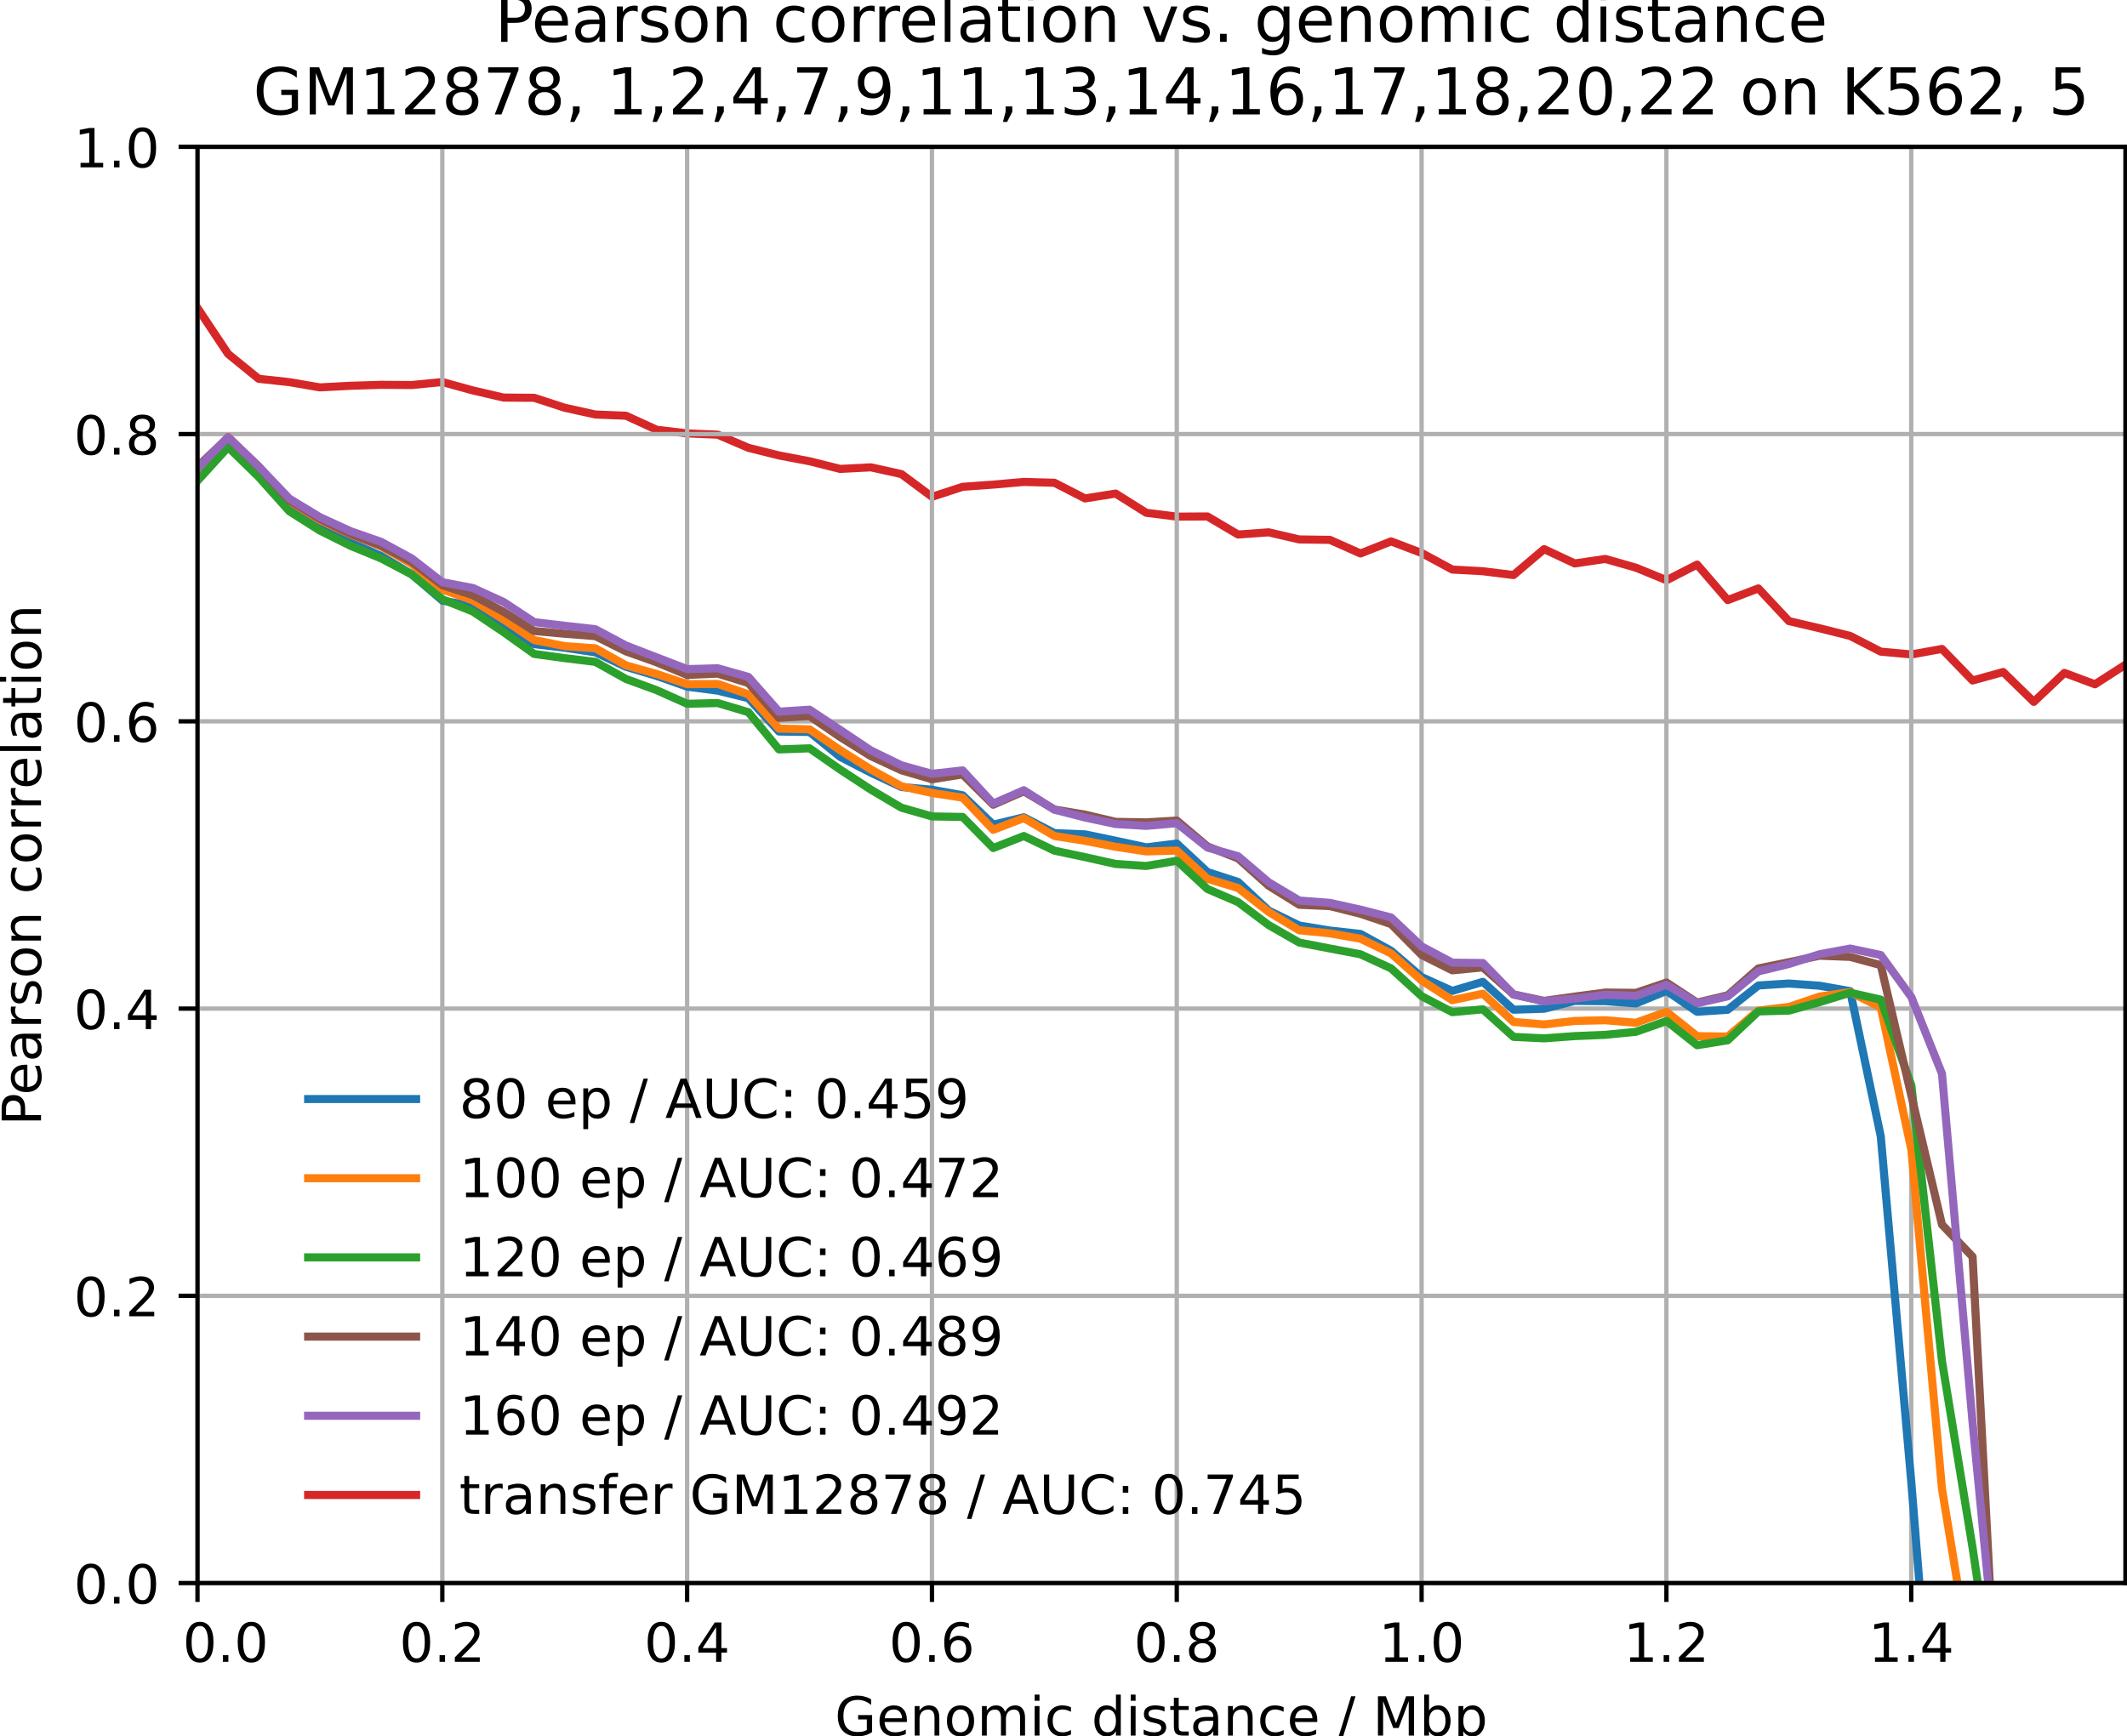
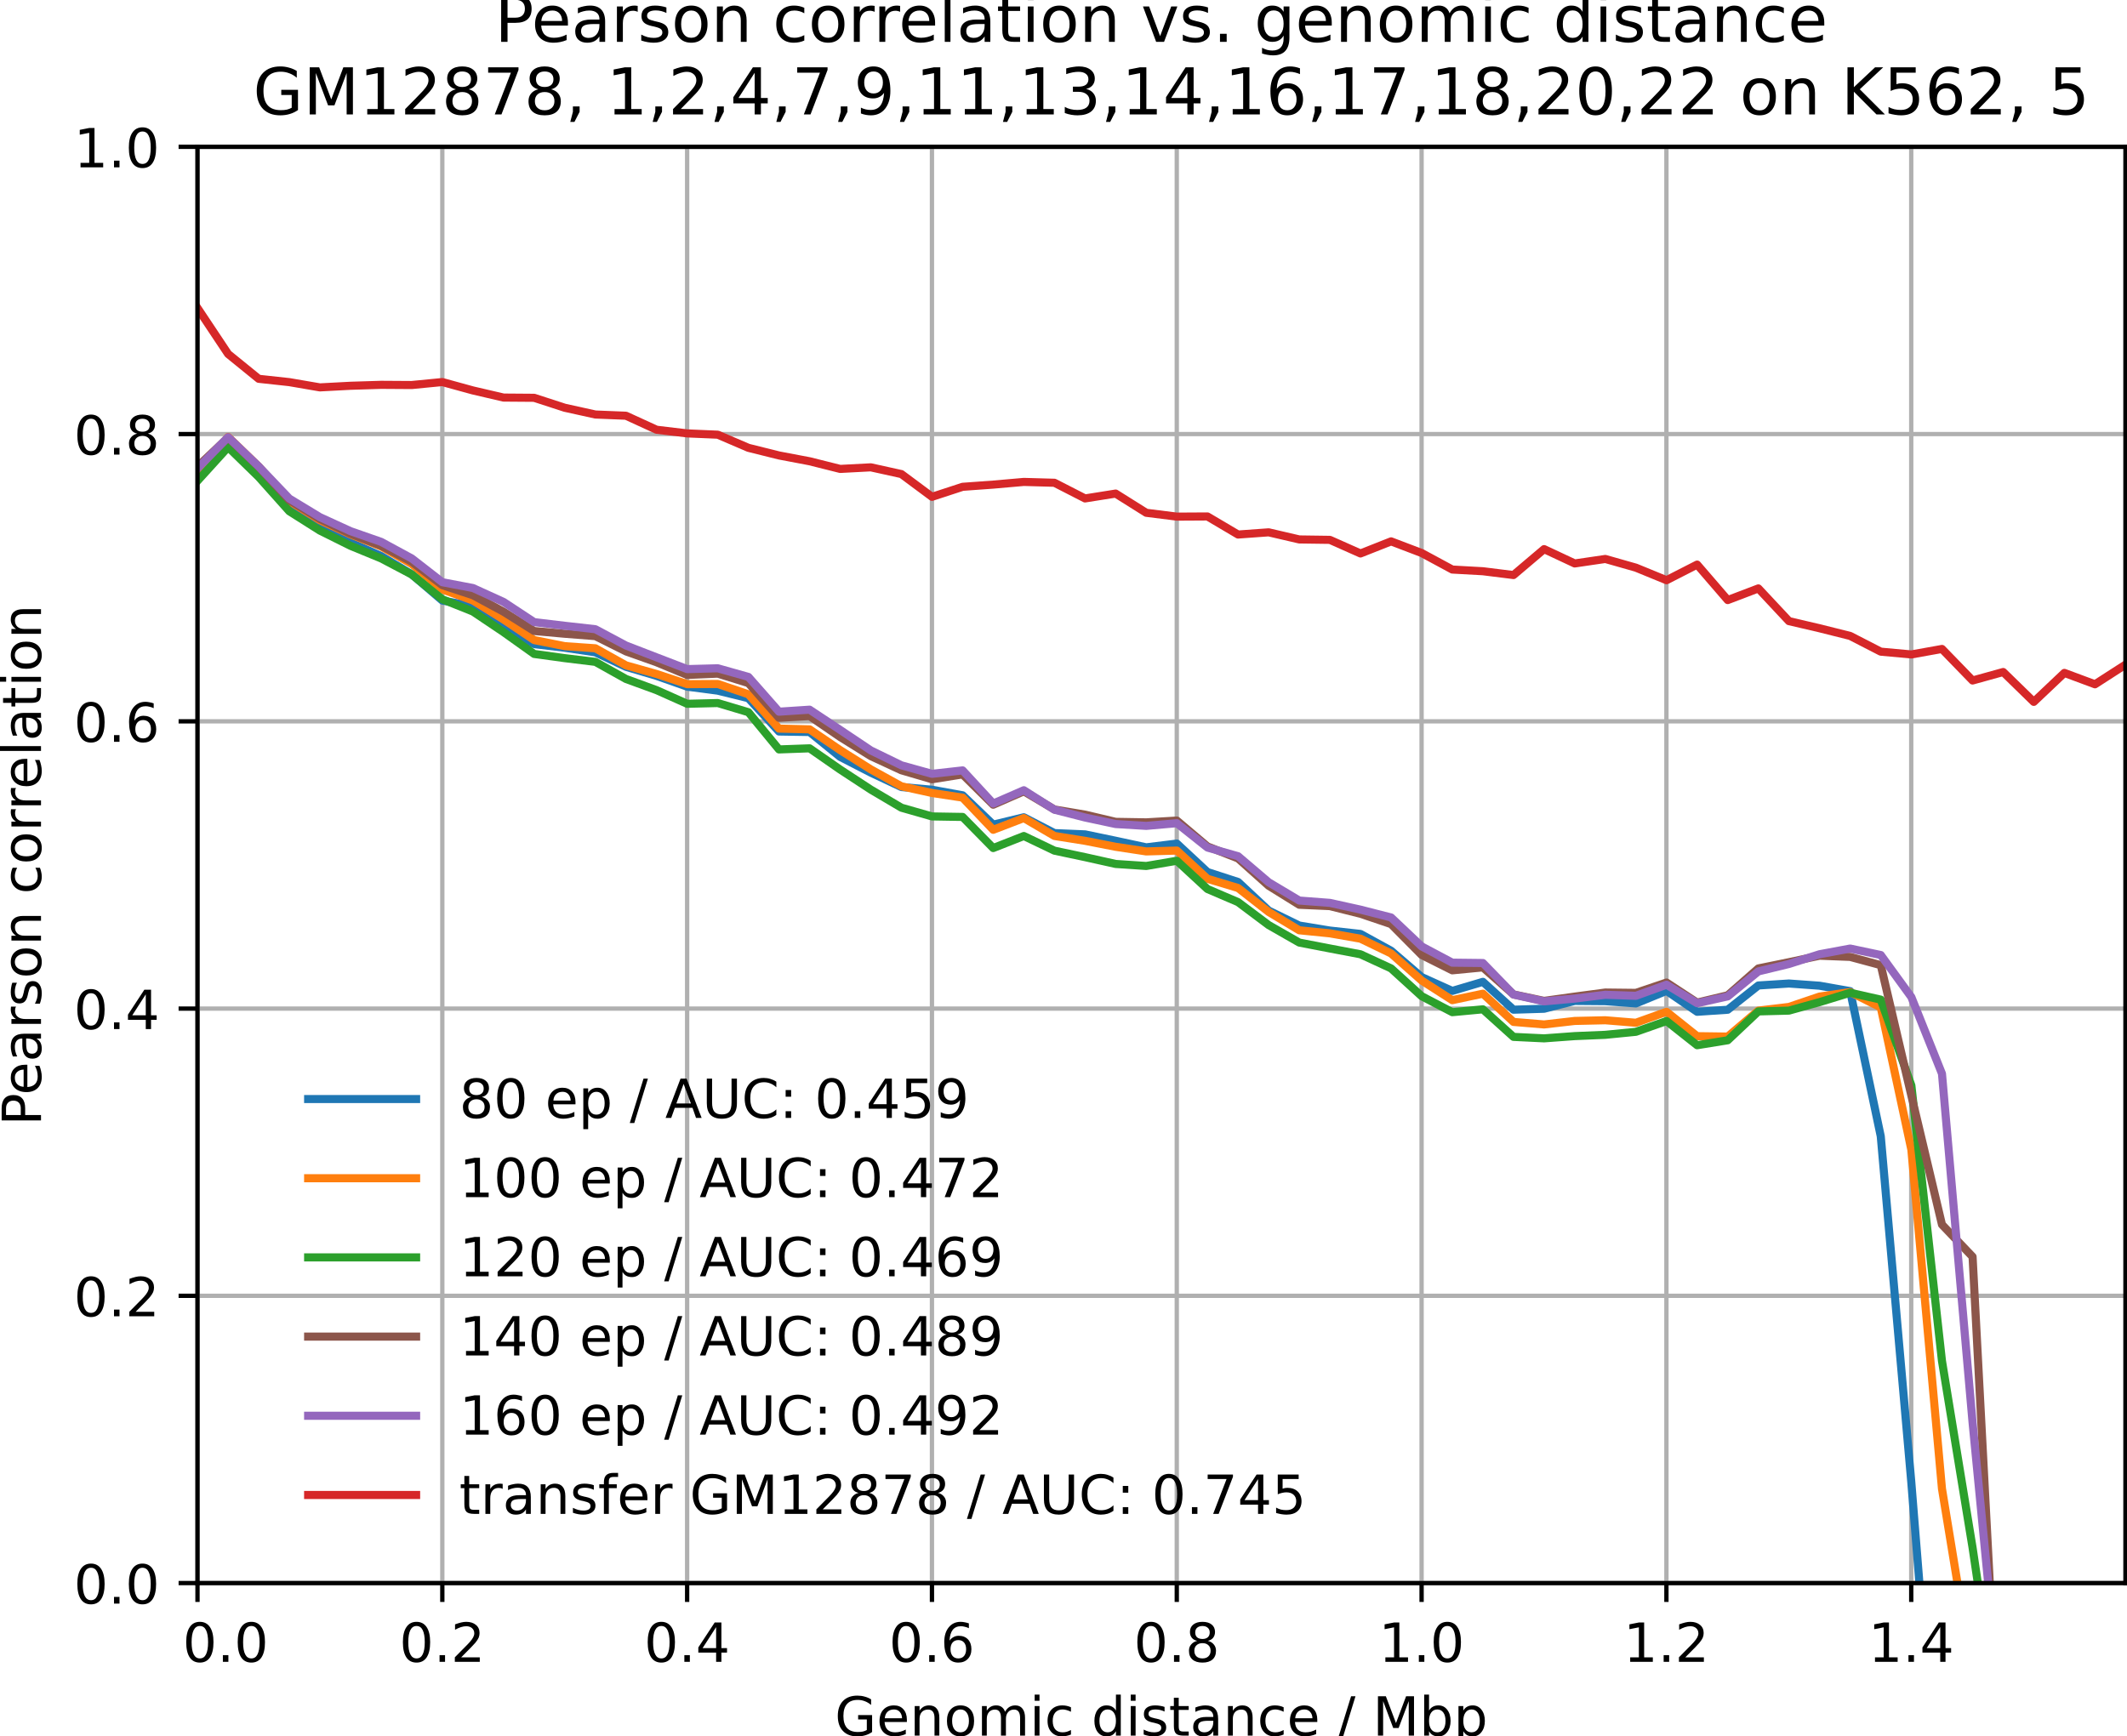
<svg xmlns="http://www.w3.org/2000/svg" version="1.1" id="svg2" xml:space="preserve" width="80mm" height="65.3mm" viewBox="0 0 302.362 246.803">
  <defs id="defs6">
    <clipPath clipPathUnits="userSpaceOnUse" id="clipPath22">
      <path d="M 57.6,38.016 H 414.72 V 304.128 H 57.6 Z" id="path20" />
    </clipPath>
    <clipPath clipPathUnits="userSpaceOnUse" id="clipPath40">
      <path d="M 57.6,38.016 H 414.72 V 304.128 H 57.6 Z" id="path38" />
    </clipPath>
    <clipPath clipPathUnits="userSpaceOnUse" id="clipPath58">
      <path d="M 57.6,38.016 H 414.72 V 304.128 H 57.6 Z" id="path56" />
    </clipPath>
    <clipPath clipPathUnits="userSpaceOnUse" id="clipPath76">
      <path d="M 57.6,38.016 H 414.72 V 304.128 H 57.6 Z" id="path74" />
    </clipPath>
    <clipPath clipPathUnits="userSpaceOnUse" id="clipPath94">
      <path d="M 57.6,38.016 H 414.72 V 304.128 H 57.6 Z" id="path92" />
    </clipPath>
    <clipPath clipPathUnits="userSpaceOnUse" id="clipPath112">
      <path d="M 57.6,38.016 H 414.72 V 304.128 H 57.6 Z" id="path110" />
    </clipPath>
    <clipPath clipPathUnits="userSpaceOnUse" id="clipPath130">
      <path d="M 57.6,38.016 H 414.72 V 304.128 H 57.6 Z" id="path128" />
    </clipPath>
    <clipPath clipPathUnits="userSpaceOnUse" id="clipPath148">
      <path d="M 57.6,38.016 H 414.72 V 304.128 H 57.6 Z" id="path146" />
    </clipPath>
    <clipPath clipPathUnits="userSpaceOnUse" id="clipPath170">
      <path d="M 57.6,38.016 H 414.72 V 304.128 H 57.6 Z" id="path168" />
    </clipPath>
    <clipPath clipPathUnits="userSpaceOnUse" id="clipPath188">
      <path d="M 57.6,38.016 H 414.72 V 304.128 H 57.6 Z" id="path186" />
    </clipPath>
    <clipPath clipPathUnits="userSpaceOnUse" id="clipPath206">
      <path d="M 57.6,38.016 H 414.72 V 304.128 H 57.6 Z" id="path204" />
    </clipPath>
    <clipPath clipPathUnits="userSpaceOnUse" id="clipPath224">
      <path d="M 57.6,38.016 H 414.72 V 304.128 H 57.6 Z" id="path222" />
    </clipPath>
    <clipPath clipPathUnits="userSpaceOnUse" id="clipPath242">
      <path d="M 57.6,38.016 H 414.72 V 304.128 H 57.6 Z" id="path240" />
    </clipPath>
    <clipPath clipPathUnits="userSpaceOnUse" id="clipPath260">
      <path d="M 57.6,38.016 H 414.72 V 304.128 H 57.6 Z" id="path258" />
    </clipPath>
    <clipPath clipPathUnits="userSpaceOnUse" id="clipPath282">
      <path d="M 57.6,38.016 H 414.72 V 304.128 H 57.6 Z" id="path280" />
    </clipPath>
    <clipPath clipPathUnits="userSpaceOnUse" id="clipPath292">
      <path d="M 57.6,38.016 H 414.72 V 304.128 H 57.6 Z" id="path290" />
    </clipPath>
    <clipPath clipPathUnits="userSpaceOnUse" id="clipPath302">
      <path d="M 57.6,38.016 H 414.72 V 304.128 H 57.6 Z" id="path300" />
    </clipPath>
    <clipPath clipPathUnits="userSpaceOnUse" id="clipPath312">
      <path d="M 57.6,38.016 H 414.72 V 304.128 H 57.6 Z" id="path310" />
    </clipPath>
    <clipPath clipPathUnits="userSpaceOnUse" id="clipPath322">
      <path d="M 57.6,38.016 H 414.72 V 304.128 H 57.6 Z" id="path320" />
    </clipPath>
    <clipPath clipPathUnits="userSpaceOnUse" id="clipPath332">
      <path d="M 57.6,38.016 H 414.72 V 304.128 H 57.6 Z" id="path330" />
    </clipPath>
  </defs>
  <g id="g10" transform="matrix(1.333333,0,0,-1.333333,-28.02396,443.5936)">
+     <path d="M 57.6,38.016 V 304.128" style="fill:none;stroke:#b0b0b0;stroke-width:0.8;stroke-linecap:square;stroke-linejoin:round;stroke-miterlimit:10;stroke-dasharray:none;stroke-opacity:1" id="path24" transform="matrix(0.5755794,0,0,0.5755794,8.920458,141.9868)" />
+     <path d="M 102.949,38.016 V 304.128" style="fill:none;stroke:#b0b0b0;stroke-width:0.8;stroke-linecap:square;stroke-linejoin:round;stroke-miterlimit:10;stroke-dasharray:none;stroke-opacity:1" id="path42" transform="matrix(0.5755794,0,0,0.5755794,8.920458,141.9868)" />
+     <path d="M 148.297,38.016 V 304.128" style="fill:none;stroke:#b0b0b0;stroke-width:0.8;stroke-linecap:square;stroke-linejoin:round;stroke-miterlimit:10;stroke-dasharray:none;stroke-opacity:1" id="path60" transform="matrix(0.5755794,0,0,0.5755794,8.920458,141.9868)" />
+     <path d="M 193.646,38.016 V 304.128" style="fill:none;stroke:#b0b0b0;stroke-width:0.8;stroke-linecap:square;stroke-linejoin:round;stroke-miterlimit:10;stroke-dasharray:none;stroke-opacity:1" id="path78" transform="matrix(0.5755794,0,0,0.5755794,8.920458,141.9868)" />
+     <path d="M 238.994,38.016 V 304.128" style="fill:none;stroke:#b0b0b0;stroke-width:0.8;stroke-linecap:square;stroke-linejoin:round;stroke-miterlimit:10;stroke-dasharray:none;stroke-opacity:1" id="path96" transform="matrix(0.5755794,0,0,0.5755794,8.920458,141.9868)" />
+     <path d="m 172.582,163.868 v 153.169" style="fill:none;stroke:#b0b0b0;stroke-width:0.46;stroke-linecap:square;stroke-linejoin:round;stroke-miterlimit:10;stroke-dasharray:none;stroke-opacity:1" id="path114" />
+     <path d="M 329.691,38.016 V 304.128" style="fill:none;stroke:#b0b0b0;stroke-width:0.8;stroke-linecap:square;stroke-linejoin:round;stroke-miterlimit:10;stroke-dasharray:none;stroke-opacity:1" id="path132" transform="matrix(0.5755794,0,0,0.5755794,8.920458,141.9868)" />
+     <path d="M 375.04,38.016 V 304.128" style="fill:none;stroke:#b0b0b0;stroke-width:0.8;stroke-linecap:square;stroke-linejoin:round;stroke-miterlimit:10;stroke-dasharray:none;stroke-opacity:1" id="path150" transform="matrix(0.5755794,0,0,0.5755794,8.920458,141.9868)" />
+     <path d="M 57.6,38.016 H 414.72" style="fill:none;stroke:#b0b0b0;stroke-width:0.8;stroke-linecap:square;stroke-linejoin:round;stroke-miterlimit:10;stroke-dasharray:none;stroke-opacity:1" id="path172" transform="matrix(0.5755794,0,0,0.5755794,8.920458,141.9868)" />
+     <path d="M 57.6,91.238 H 414.72" style="fill:none;stroke:#b0b0b0;stroke-width:0.8;stroke-linecap:square;stroke-linejoin:round;stroke-miterlimit:10;stroke-dasharray:none;stroke-opacity:1" id="path190" transform="matrix(0.5755794,0,0,0.5755794,8.920458,141.9868)" />
+     <path d="M 57.6,144.461 H 414.72" style="fill:none;stroke:#b0b0b0;stroke-width:0.8;stroke-linecap:square;stroke-linejoin:round;stroke-miterlimit:10;stroke-dasharray:none;stroke-opacity:1" id="path208" transform="matrix(0.5755794,0,0,0.5755794,8.920458,141.9868)" />
+     <path d="M 57.6,197.683 H 414.72" style="fill:none;stroke:#b0b0b0;stroke-width:0.8;stroke-linecap:square;stroke-linejoin:round;stroke-miterlimit:10;stroke-dasharray:none;stroke-opacity:1" id="path226" transform="matrix(0.5755794,0,0,0.5755794,8.920458,141.9868)" />
+     <path d="M 57.6,250.906 H 414.72" style="fill:none;stroke:#b0b0b0;stroke-width:0.8;stroke-linecap:square;stroke-linejoin:round;stroke-miterlimit:10;stroke-dasharray:none;stroke-opacity:1" id="path244" transform="matrix(0.5755794,0,0,0.5755794,8.920458,141.9868)" />
+     <path d="M 57.6,304.128 H 414.72" style="fill:none;stroke:#b0b0b0;stroke-width:0.8;stroke-linecap:square;stroke-linejoin:round;stroke-miterlimit:10;stroke-dasharray:none;stroke-opacity:1" id="path262" transform="matrix(0.5755794,0,0,0.5755794,8.920458,141.9868)" />
    <g id="g328" clip-path="url(#clipPath332)" transform="matrix(0.5755794,0,0,0.5755794,8.920458,141.9868)" style="stroke:#d62728;stroke-opacity:1">
      <path d="m 57.6,274.267 5.669,-8.514 5.669,-4.606 5.669,-0.616 5.669,-0.974 5.669,0.299 5.669,0.175 5.669,-0.037 5.669,0.553 5.669,-1.558 5.669,-1.319 5.669,-0.043 5.669,-1.844 5.669,-1.251 5.669,-0.226 5.669,-2.598 5.669,-0.677 5.669,-0.239 5.669,-2.432 5.669,-1.415 5.669,-1.076 5.669,-1.421 5.669,0.297 5.669,-1.251 5.669,-4.213 5.669,1.854 5.669,0.409 5.669,0.497 5.669,-0.156 5.669,-2.904 5.669,0.902 5.669,-3.561 5.669,-0.711 5.669,0.032 5.669,-3.35 5.669,0.409 5.669,-1.318 5.669,-0.078 5.669,-2.521 5.669,2.241 5.669,-2.158 5.669,-3.062 5.669,-0.313 5.669,-0.707 5.669,4.804 5.669,-2.655 5.669,0.832 5.669,-1.614 5.669,-2.324 5.669,2.895 5.669,-6.574 5.669,2.159 5.669,-6.061 5.669,-1.322 5.669,-1.422 5.669,-2.913 5.669,-0.517 5.669,1.018 5.669,-5.844 5.669,1.572 5.669,-5.531 5.669,5.366 5.669,-2.109 5.669,3.652" style="fill:none;stroke:#d62728;stroke-width:1.5;stroke-linecap:square;stroke-linejoin:round;stroke-miterlimit:10;stroke-dasharray:none;stroke-opacity:1" id="path334" />
    </g>
    <g id="g16" transform="matrix(0.5755794,0,0,0.5755794,8.920458,141.9868)">
-       <g id="g18" clip-path="url(#clipPath22)">
-         <path d="M 57.6,38.016 V 304.128" style="fill:none;stroke:#b0b0b0;stroke-width:0.8;stroke-linecap:square;stroke-linejoin:round;stroke-miterlimit:10;stroke-dasharray:none;stroke-opacity:1" id="path24" />
-       </g>
+       <g id="g18" clip-path="url(#clipPath22)" />
    </g>
    <path d="m 42.074,163.868 v -2.015" style="fill:#000000;fill-opacity:1;fill-rule:nonzero;stroke:#000000;stroke-width:0.46;stroke-linecap:butt;stroke-linejoin:round;stroke-miterlimit:10;stroke-dasharray:none;stroke-opacity:1" id="path28" />
    <g id="g34" transform="matrix(0.5755794,0,0,0.5755794,8.920458,141.9868)">
-       <g id="g36" clip-path="url(#clipPath40)">
-         <path d="M 102.949,38.016 V 304.128" style="fill:none;stroke:#b0b0b0;stroke-width:0.8;stroke-linecap:square;stroke-linejoin:round;stroke-miterlimit:10;stroke-dasharray:none;stroke-opacity:1" id="path42" />
-       </g>
+       <g id="g36" clip-path="url(#clipPath40)" />
    </g>
    <path d="m 68.176,163.868 v -2.015" style="fill:#000000;fill-opacity:1;fill-rule:nonzero;stroke:#000000;stroke-width:0.46;stroke-linecap:butt;stroke-linejoin:round;stroke-miterlimit:10;stroke-dasharray:none;stroke-opacity:1" id="path46" />
    <g id="g52" transform="matrix(0.5755794,0,0,0.5755794,8.920458,141.9868)">
-       <g id="g54" clip-path="url(#clipPath58)">
-         <path d="M 148.297,38.016 V 304.128" style="fill:none;stroke:#b0b0b0;stroke-width:0.8;stroke-linecap:square;stroke-linejoin:round;stroke-miterlimit:10;stroke-dasharray:none;stroke-opacity:1" id="path60" />
-       </g>
+       <g id="g54" clip-path="url(#clipPath58)" />
    </g>
    <path d="m 94.277,163.868 v -2.015" style="fill:#000000;fill-opacity:1;fill-rule:nonzero;stroke:#000000;stroke-width:0.46;stroke-linecap:butt;stroke-linejoin:round;stroke-miterlimit:10;stroke-dasharray:none;stroke-opacity:1" id="path64" />
    <g id="g70" transform="matrix(0.5755794,0,0,0.5755794,8.920458,141.9868)">
-       <g id="g72" clip-path="url(#clipPath76)">
-         <path d="M 193.646,38.016 V 304.128" style="fill:none;stroke:#b0b0b0;stroke-width:0.8;stroke-linecap:square;stroke-linejoin:round;stroke-miterlimit:10;stroke-dasharray:none;stroke-opacity:1" id="path78" />
-       </g>
+       <g id="g72" clip-path="url(#clipPath76)" />
    </g>
    <path d="m 120.379,163.868 v -2.015" style="fill:#000000;fill-opacity:1;fill-rule:nonzero;stroke:#000000;stroke-width:0.46;stroke-linecap:butt;stroke-linejoin:round;stroke-miterlimit:10;stroke-dasharray:none;stroke-opacity:1" id="path82" />
    <g id="g88" transform="matrix(0.5755794,0,0,0.5755794,8.920458,141.9868)">
-       <g id="g90" clip-path="url(#clipPath94)">
-         <path d="M 238.994,38.016 V 304.128" style="fill:none;stroke:#b0b0b0;stroke-width:0.8;stroke-linecap:square;stroke-linejoin:round;stroke-miterlimit:10;stroke-dasharray:none;stroke-opacity:1" id="path96" />
-       </g>
+       <g id="g90" clip-path="url(#clipPath94)" />
    </g>
    <path d="m 146.481,163.868 v -2.015" style="fill:#000000;fill-opacity:1;fill-rule:nonzero;stroke:#000000;stroke-width:0.46;stroke-linecap:butt;stroke-linejoin:round;stroke-miterlimit:10;stroke-dasharray:none;stroke-opacity:1" id="path100" />
-     <g id="g106" transform="matrix(0.5755794,0,0,0.5755794,8.920458,141.9868)">
-       <g id="g108" clip-path="url(#clipPath112)">
-         <path d="M 284.343,38.016 V 304.128" style="fill:none;stroke:#b0b0b0;stroke-width:0.8;stroke-linecap:square;stroke-linejoin:round;stroke-miterlimit:10;stroke-dasharray:none;stroke-opacity:1" id="path114" />
-       </g>
-     </g>
    <path d="m 172.582,163.868 v -2.015" style="fill:#000000;fill-opacity:1;fill-rule:nonzero;stroke:#000000;stroke-width:0.46;stroke-linecap:butt;stroke-linejoin:round;stroke-miterlimit:10;stroke-dasharray:none;stroke-opacity:1" id="path118" />
    <g id="g124" transform="matrix(0.5755794,0,0,0.5755794,8.920458,141.9868)">
-       <g id="g126" clip-path="url(#clipPath130)">
-         <path d="M 329.691,38.016 V 304.128" style="fill:none;stroke:#b0b0b0;stroke-width:0.8;stroke-linecap:square;stroke-linejoin:round;stroke-miterlimit:10;stroke-dasharray:none;stroke-opacity:1" id="path132" />
-       </g>
+       <g id="g126" clip-path="url(#clipPath130)" />
    </g>
    <path d="m 198.684,163.868 v -2.015" style="fill:#000000;fill-opacity:1;fill-rule:nonzero;stroke:#000000;stroke-width:0.46;stroke-linecap:butt;stroke-linejoin:round;stroke-miterlimit:10;stroke-dasharray:none;stroke-opacity:1" id="path136" />
    <g id="g142" transform="matrix(0.5755794,0,0,0.5755794,8.920458,141.9868)">
-       <g id="g144" clip-path="url(#clipPath148)">
-         <path d="M 375.04,38.016 V 304.128" style="fill:none;stroke:#b0b0b0;stroke-width:0.8;stroke-linecap:square;stroke-linejoin:round;stroke-miterlimit:10;stroke-dasharray:none;stroke-opacity:1" id="path150" />
-       </g>
+       <g id="g144" clip-path="url(#clipPath148)" />
    </g>
    <path d="m 224.786,163.868 v -2.015" style="fill:#000000;fill-opacity:1;fill-rule:nonzero;stroke:#000000;stroke-width:0.46;stroke-linecap:butt;stroke-linejoin:round;stroke-miterlimit:10;stroke-dasharray:none;stroke-opacity:1" id="path154" />
    <g id="g164" transform="matrix(0.5755794,0,0,0.5755794,8.920458,141.9868)">
-       <g id="g166" clip-path="url(#clipPath170)">
-         <path d="M 57.6,38.016 H 414.72" style="fill:none;stroke:#b0b0b0;stroke-width:0.8;stroke-linecap:square;stroke-linejoin:round;stroke-miterlimit:10;stroke-dasharray:none;stroke-opacity:1" id="path172" />
-       </g>
+       <g id="g166" clip-path="url(#clipPath170)" />
    </g>
    <path d="M 42.074,163.868 H 40.059" style="fill:#000000;fill-opacity:1;fill-rule:nonzero;stroke:#000000;stroke-width:0.46;stroke-linecap:butt;stroke-linejoin:round;stroke-miterlimit:10;stroke-dasharray:none;stroke-opacity:1" id="path176" />
    <g id="g182" transform="matrix(0.5755794,0,0,0.5755794,8.920458,141.9868)">
-       <g id="g184" clip-path="url(#clipPath188)">
-         <path d="M 57.6,91.238 H 414.72" style="fill:none;stroke:#b0b0b0;stroke-width:0.8;stroke-linecap:square;stroke-linejoin:round;stroke-miterlimit:10;stroke-dasharray:none;stroke-opacity:1" id="path190" />
-       </g>
+       <g id="g184" clip-path="url(#clipPath188)" />
    </g>
    <path d="M 42.074,194.502 H 40.059" style="fill:#000000;fill-opacity:1;fill-rule:nonzero;stroke:#000000;stroke-width:0.46;stroke-linecap:butt;stroke-linejoin:round;stroke-miterlimit:10;stroke-dasharray:none;stroke-opacity:1" id="path194" />
    <g id="g200" transform="matrix(0.5755794,0,0,0.5755794,8.920458,141.9868)">
-       <g id="g202" clip-path="url(#clipPath206)">
-         <path d="M 57.6,144.461 H 414.72" style="fill:none;stroke:#b0b0b0;stroke-width:0.8;stroke-linecap:square;stroke-linejoin:round;stroke-miterlimit:10;stroke-dasharray:none;stroke-opacity:1" id="path208" />
-       </g>
+       <g id="g202" clip-path="url(#clipPath206)" />
    </g>
    <path d="M 42.074,225.135 H 40.059" style="fill:#000000;fill-opacity:1;fill-rule:nonzero;stroke:#000000;stroke-width:0.46;stroke-linecap:butt;stroke-linejoin:round;stroke-miterlimit:10;stroke-dasharray:none;stroke-opacity:1" id="path212" />
    <g id="g218" transform="matrix(0.5755794,0,0,0.5755794,8.920458,141.9868)">
-       <g id="g220" clip-path="url(#clipPath224)">
-         <path d="M 57.6,197.683 H 414.72" style="fill:none;stroke:#b0b0b0;stroke-width:0.8;stroke-linecap:square;stroke-linejoin:round;stroke-miterlimit:10;stroke-dasharray:none;stroke-opacity:1" id="path226" />
-       </g>
+       <g id="g220" clip-path="url(#clipPath224)" />
    </g>
    <path d="M 42.074,255.769 H 40.059" style="fill:#000000;fill-opacity:1;fill-rule:nonzero;stroke:#000000;stroke-width:0.46;stroke-linecap:butt;stroke-linejoin:round;stroke-miterlimit:10;stroke-dasharray:none;stroke-opacity:1" id="path230" />
    <g id="g236" transform="matrix(0.5755794,0,0,0.5755794,8.920458,141.9868)">
-       <g id="g238" clip-path="url(#clipPath242)">
-         <path d="M 57.6,250.906 H 414.72" style="fill:none;stroke:#b0b0b0;stroke-width:0.8;stroke-linecap:square;stroke-linejoin:round;stroke-miterlimit:10;stroke-dasharray:none;stroke-opacity:1" id="path244" />
-       </g>
+       <g id="g238" clip-path="url(#clipPath242)" />
    </g>
    <path d="M 42.074,286.403 H 40.059" style="fill:#000000;fill-opacity:1;fill-rule:nonzero;stroke:#000000;stroke-width:0.46;stroke-linecap:butt;stroke-linejoin:round;stroke-miterlimit:10;stroke-dasharray:none;stroke-opacity:1" id="path248" />
    <g id="g254" transform="matrix(0.5755794,0,0,0.5755794,8.920458,141.9868)">
-       <g id="g256" clip-path="url(#clipPath260)">
-         <path d="M 57.6,304.128 H 414.72" style="fill:none;stroke:#b0b0b0;stroke-width:0.8;stroke-linecap:square;stroke-linejoin:round;stroke-miterlimit:10;stroke-dasharray:none;stroke-opacity:1" id="path262" />
-       </g>
+       <g id="g256" clip-path="url(#clipPath260)" />
    </g>
    <path d="M 42.074,317.037 H 40.059" style="fill:#000000;fill-opacity:1;fill-rule:nonzero;stroke:#000000;stroke-width:0.46;stroke-linecap:butt;stroke-linejoin:round;stroke-miterlimit:10;stroke-dasharray:none;stroke-opacity:1" id="path266" />
    <g id="g278" clip-path="url(#clipPath282)" transform="matrix(0.5755794,0,0,0.5755794,8.920458,141.9868)">
      <path d="m 57.6,243.514 5.669,6.202 5.669,-5.533 5.669,-6.851 5.669,-3.555 5.669,-2.951 5.669,-2.512 5.669,-3.39 5.669,-4.86 5.669,-1.049 5.669,-3.911 5.669,-3.119 5.669,-0.667 5.669,-0.855 5.669,-2.676 5.669,-1.683 5.669,-1.998 5.669,-0.742 5.669,-1.394 5.669,-6.175 5.669,-0.091 5.669,-4.61 5.669,-2.918 5.669,-2.669 5.669,-0.498 5.669,-1.028 5.669,-5.442 5.669,1.367 5.669,-2.931 5.669,-0.237 5.669,-1.181 5.669,-1.22 5.669,0.697 5.669,-5.274 5.669,-1.84 5.669,-5.305 5.669,-2.77 5.669,-0.928 5.669,-0.627 5.669,-3.113 5.669,-4.886 5.669,-2.558 5.669,1.681 5.669,-5.161 5.669,0.175 5.669,1.45 5.669,-0.047 5.669,-0.416 5.669,2.328 5.669,-3.878 5.669,0.379 5.669,4.496 5.669,0.364 5.669,-0.408 5.669,-1.003 5.669,-26.895 L 375.04,56.854 379.687,-1" style="fill:none;stroke:#1f77b4;stroke-width:1.5;stroke-linecap:square;stroke-linejoin:round;stroke-miterlimit:10;stroke-dasharray:none;stroke-opacity:1" id="path284" />
    </g>
    <g id="g288" clip-path="url(#clipPath292)" transform="matrix(0.5755794,0,0,0.5755794,8.920458,141.9868)">
      <path d="m 57.6,243.725 5.669,6.654 5.669,-5.505 5.669,-6.374 5.669,-3.553 5.669,-2.634 5.669,-2.234 5.669,-3.236 5.669,-4.723 5.669,-2.051 5.669,-3.514 5.669,-3.815 5.669,-1.129 5.669,-0.395 5.669,-3.163 5.669,-1.601 5.669,-1.882 5.669,0.034 5.669,-1.909 5.669,-6.361 5.669,-0.135 5.669,-3.857 5.669,-3.565 5.669,-3.13 5.669,-1.239 5.669,-0.862 5.669,-5.959 5.669,2.172 5.669,-3.317 5.669,-0.898 5.669,-1.107 5.669,-0.859 5.669,0.158 5.669,-5.229 5.669,-1.704 5.669,-4.435 5.669,-3.402 5.669,-0.566 5.669,-0.992 5.669,-2.733 5.669,-5.02 5.669,-3.636 5.669,1.201 5.669,-5.233 5.669,-0.467 5.669,0.649 5.669,0.126 5.669,-0.462 5.669,2.033 5.669,-4.517 5.669,-0.076 5.669,4.814 5.669,0.679 5.669,1.919 5.669,0.829 5.669,-2.836 5.669,-26.371 5.669,-62.807 5.669,-34.544 5.669,-18.092 5.669,2.154 5.669,0.747 5.669,1.826 5.669,1.799" style="fill:none;stroke:#ff7f0e;stroke-width:1.5;stroke-linecap:square;stroke-linejoin:round;stroke-miterlimit:10;stroke-dasharray:none;stroke-opacity:1" id="path294" />
    </g>
    <g id="g298" clip-path="url(#clipPath302)" transform="matrix(0.5755794,0,0,0.5755794,8.920458,141.9868)">
      <path d="m 57.6,242.243 5.669,6.245 5.669,-5.528 5.669,-6.353 5.669,-3.586 5.669,-2.818 5.669,-2.334 5.669,-2.981 5.669,-4.597 5.669,-2.269 5.669,-3.81 5.669,-4.043 5.669,-0.78 5.669,-0.689 5.669,-3.167 5.669,-2.073 5.669,-2.528 5.669,0.139 5.669,-1.698 5.669,-6.896 5.669,0.204 5.669,-3.938 5.669,-3.712 5.669,-3.351 5.669,-1.618 5.669,-0.093 5.669,-5.765 5.669,2.231 5.669,-2.715 5.669,-1.2 5.669,-1.262 5.669,-0.377 5.669,0.967 5.669,-5.235 5.669,-2.43 5.669,-4.252 5.669,-3.242 5.669,-1.093 5.669,-1.076 5.669,-2.615 5.669,-5.151 5.669,-2.961 5.669,0.529 5.669,-5.106 5.669,-0.272 5.669,0.416 5.669,0.238 5.669,0.559 5.669,1.998 5.669,-4.484 5.669,0.918 5.669,5.347 5.669,0.147 5.669,1.572 5.669,1.737 5.669,-1.272 5.669,-15.904 5.669,-51.043 5.669,-34.604 5.669,-38.306 5.669,2.471 5.669,1.927 5.669,1.306 5.669,1.994" style="fill:none;stroke:#2ca02c;stroke-width:1.5;stroke-linecap:square;stroke-linejoin:round;stroke-miterlimit:10;stroke-dasharray:none;stroke-opacity:1" id="path304" />
    </g>
    <g id="g308" clip-path="url(#clipPath312)" transform="matrix(0.5755794,0,0,0.5755794,8.920458,141.9868)" style="stroke:#8c564b;stroke-opacity:1">
      <path d="m 57.6,244.88 5.669,5.376 5.669,-5.439 5.669,-6.16 5.669,-3.49 5.669,-2.74 5.669,-2.218 5.669,-2.967 5.669,-4.337 5.669,-1.859 5.669,-3.059 5.669,-3.569 5.669,-0.511 5.669,-0.439 5.669,-2.828 5.669,-2.016 5.669,-2.351 5.669,0.249 5.669,-1.752 5.669,-6.44 5.669,0.331 5.669,-3.887 5.669,-3.535 5.669,-2.627 5.669,-1.664 5.669,0.904 5.669,-5.617 5.669,2.482 5.669,-3.368 5.669,-0.952 5.669,-1.338 5.669,-0.094 5.669,0.332 5.669,-4.798 5.669,-2.216 5.669,-5.067 5.669,-3.519 5.669,-0.252 5.669,-1.419 5.669,-1.914 5.669,-5.72 5.669,-2.845 5.669,0.547 5.669,-5.009 5.669,-1.199 5.669,0.793 5.669,0.755 5.669,-0.064 5.669,1.915 5.669,-3.718 5.669,1.355 5.669,4.975 5.669,1.159 5.669,1.2 5.669,-0.221 5.669,-1.526 5.669,-24.182 5.669,-23.891 5.669,-5.954 L 391.648,-1" style="fill:none;stroke:#8c564b;stroke-width:1.5;stroke-linecap:square;stroke-linejoin:round;stroke-miterlimit:10;stroke-dasharray:none;stroke-opacity:1" id="path314" />
    </g>
    <g id="g318" clip-path="url(#clipPath322)" transform="matrix(0.5755794,0,0,0.5755794,8.920458,141.9868)">
      <path d="m 57.6,244.556 5.669,5.773 5.669,-5.433 5.669,-5.946 5.669,-3.44 5.669,-2.594 5.669,-1.98 5.669,-3.07 5.669,-4.407 5.669,-1.077 5.669,-2.58 5.669,-3.737 5.669,-0.679 5.669,-0.635 5.669,-3.025 5.669,-2.189 5.669,-2.178 5.669,0.152 5.669,-1.597 5.669,-6.445 5.669,0.373 5.669,-3.757 5.669,-3.795 5.669,-2.759 5.669,-1.575 5.669,0.635 5.669,-6.144 5.669,2.469 5.669,-3.609 5.669,-1.444 5.669,-1.21 5.669,-0.341 5.669,0.496 5.669,-4.512 5.669,-1.604 5.669,-4.83 5.669,-3.386 5.669,-0.431 5.669,-1.253 5.669,-1.45 5.669,-5.368 5.669,-3.006 5.669,-0.066 5.669,-5.843 5.669,-1.262 5.669,0.514 5.669,0.707 5.669,-0.193 5.669,2.057 5.669,-3.426 5.669,1.263 5.669,4.629 5.669,1.372 5.669,1.809 5.669,1.053 5.669,-1.196 5.669,-7.798 5.669,-14.19 5.669,-64.644 L 392.046,9.74 394.684,-1" style="fill:none;stroke:#9467bd;stroke-width:1.5;stroke-linecap:square;stroke-linejoin:round;stroke-miterlimit:10;stroke-dasharray:none;stroke-opacity:1" id="path324" />
    </g>
    <path d="M 42.074,163.868 V 317.037" style="fill:none;stroke:#000000;stroke-width:0.46;stroke-linecap:square;stroke-linejoin:miter;stroke-miterlimit:10;stroke-dasharray:none;stroke-opacity:1" id="path338" />
    <path d="M 247.625,163.868 V 317.037" style="fill:none;stroke:#000000;stroke-width:0.46;stroke-linecap:square;stroke-linejoin:miter;stroke-miterlimit:10;stroke-dasharray:none;stroke-opacity:1" id="path340" />
    <path d="M 42.074,163.868 H 247.625" style="fill:none;stroke:#000000;stroke-width:0.46;stroke-linecap:square;stroke-linejoin:miter;stroke-miterlimit:10;stroke-dasharray:none;stroke-opacity:1" id="path342" />
    <path d="M 42.074,317.037 H 247.625" style="fill:none;stroke:#000000;stroke-width:0.46;stroke-linecap:square;stroke-linejoin:miter;stroke-miterlimit:10;stroke-dasharray:none;stroke-opacity:1" id="path344" />
    <path d="m 53.87,215.488 h 11.512" style="fill:none;stroke:#1f77b4;stroke-width:0.863;stroke-linecap:square;stroke-linejoin:round;stroke-miterlimit:10;stroke-dasharray:none;stroke-opacity:1" id="path354" />
    <path d="m 53.87,207.043 h 11.512" style="fill:none;stroke:#ff7f0e;stroke-width:0.863;stroke-linecap:square;stroke-linejoin:round;stroke-miterlimit:10;stroke-dasharray:none;stroke-opacity:1" id="path360" />
    <path d="m 53.87,198.599 h 11.512" style="fill:none;stroke:#2ca02c;stroke-width:0.863;stroke-linecap:square;stroke-linejoin:round;stroke-miterlimit:10;stroke-dasharray:none;stroke-opacity:1" id="path366" />
    <path d="m 53.87,190.154 h 11.512" style="fill:none;stroke:#8c564b;stroke-width:0.863;stroke-linecap:square;stroke-linejoin:round;stroke-miterlimit:10;stroke-dasharray:none;stroke-opacity:1" id="path372" />
    <path d="m 53.87,181.709 h 11.512" style="fill:none;stroke:#9467bd;stroke-width:0.863;stroke-linecap:square;stroke-linejoin:round;stroke-miterlimit:10;stroke-dasharray:none;stroke-opacity:1" id="path378" />
    <path d="m 53.87,173.264 h 11.512" style="fill:none;stroke:#d62728;stroke-width:0.863;stroke-linecap:square;stroke-linejoin:round;stroke-miterlimit:10;stroke-dasharray:none;stroke-opacity:1" id="path384" />
  </g>
  <g id="layer1" transform="translate(-28.02396,-17.20642)">
    <text style="font-variant:normal;font-weight:normal;font-size:7.674px;font-family:'DejaVu Sans';-inkscape-font-specification:DejaVuSans;writing-mode:lr-tb;fill:#000000;fill-opacity:1;fill-rule:nonzero;stroke:none;stroke-width:0.767" id="text32" x="53.995" y="253.509">
      <tspan x="53.995 58.876 61.316" y="253.509" id="tspan30" style="stroke-width:0.767">0.0</tspan>
    </text>
    <text style="font-variant:normal;font-weight:normal;font-size:7.674px;font-family:'DejaVu Sans';-inkscape-font-specification:DejaVuSans;writing-mode:lr-tb;fill:#000000;fill-opacity:1;fill-rule:nonzero;stroke:none;stroke-width:0.767" id="text50" x="84.797" y="253.509">
      <tspan x="84.797 89.678 92.119" y="253.509" id="tspan48" style="stroke-width:0.767">0.2</tspan>
    </text>
    <text style="font-variant:normal;font-weight:normal;font-size:7.674px;font-family:'DejaVu Sans';-inkscape-font-specification:DejaVuSans;writing-mode:lr-tb;fill:#000000;fill-opacity:1;fill-rule:nonzero;stroke:none;stroke-width:0.767" id="text68" x="119.599" y="253.509">
      <tspan x="119.599 124.48 126.921" y="253.509" id="tspan66" style="stroke-width:0.767">0.4</tspan>
    </text>
    <text style="font-variant:normal;font-weight:normal;font-size:7.674px;font-family:'DejaVu Sans';-inkscape-font-specification:DejaVuSans;writing-mode:lr-tb;fill:#000000;fill-opacity:1;fill-rule:nonzero;stroke:none;stroke-width:0.767" id="text86" x="154.402" y="253.509">
      <tspan x="154.402 159.283 161.723" y="253.509" id="tspan84" style="stroke-width:0.767">0.6</tspan>
    </text>
    <text style="font-variant:normal;font-weight:normal;font-size:7.674px;font-family:'DejaVu Sans';-inkscape-font-specification:DejaVuSans;writing-mode:lr-tb;fill:#000000;fill-opacity:1;fill-rule:nonzero;stroke:none;stroke-width:0.767" id="text104" x="189.204" y="253.509">
      <tspan x="189.204 194.085 196.525" y="253.509" id="tspan102" style="stroke-width:0.767">0.8</tspan>
    </text>
    <text style="font-variant:normal;font-weight:normal;font-size:7.674px;font-family:'DejaVu Sans';-inkscape-font-specification:DejaVuSans;writing-mode:lr-tb;fill:#000000;fill-opacity:1;fill-rule:nonzero;stroke:none;stroke-width:0.767" id="text122" x="224.006" y="253.509">
      <tspan x="224.006 228.887 231.328" y="253.509" id="tspan120" style="stroke-width:0.767">1.0</tspan>
    </text>
    <text style="font-variant:normal;font-weight:normal;font-size:7.674px;font-family:'DejaVu Sans';-inkscape-font-specification:DejaVuSans;writing-mode:lr-tb;fill:#000000;fill-opacity:1;fill-rule:nonzero;stroke:none;stroke-width:0.767" id="text140" x="258.809" y="253.509">
      <tspan x="258.809 263.689 266.13" y="253.509" id="tspan138" style="stroke-width:0.767">1.2</tspan>
    </text>
    <text style="font-variant:normal;font-weight:normal;font-size:7.674px;font-family:'DejaVu Sans';-inkscape-font-specification:DejaVuSans;writing-mode:lr-tb;fill:#000000;fill-opacity:1;fill-rule:nonzero;stroke:none;stroke-width:0.767" id="text158" x="293.611" y="253.509">
      <tspan x="293.611 298.492 300.932" y="253.509" id="tspan156" style="stroke-width:0.767">1.4</tspan>
    </text>
    <text style="font-variant:normal;font-weight:normal;font-size:7.674px;font-family:'DejaVu Sans';-inkscape-font-specification:DejaVuSans;writing-mode:lr-tb;fill:#000000;fill-opacity:1;fill-rule:nonzero;stroke:none;stroke-width:0.767" id="text162" x="146.684" y="264.002">
      <tspan x="146.684 152.632 157.352 162.217 166.914 174.389 176.522 180.743 183.184 188.057 190.19 194.189 197.197 201.902 206.767 210.988 215.708 218.148 220.735 223.175 229.798 234.671" y="264.002" id="tspan160" style="stroke-width:0.767">Genomic distance / Mbp</tspan>
    </text>
    <text style="font-variant:normal;font-weight:normal;font-size:7.674px;font-family:'DejaVu Sans';-inkscape-font-specification:DejaVuSans;writing-mode:lr-tb;fill:#000000;fill-opacity:1;fill-rule:nonzero;stroke:none;stroke-width:0.767" id="text180" x="38.519" y="245.223">
      <tspan x="38.519 43.4 45.841" y="245.223" id="tspan178" style="stroke-width:0.767">0.0</tspan>
    </text>
    <text style="font-variant:normal;font-weight:normal;font-size:7.674px;font-family:'DejaVu Sans';-inkscape-font-specification:DejaVuSans;writing-mode:lr-tb;fill:#000000;fill-opacity:1;fill-rule:nonzero;stroke:none;stroke-width:0.767" id="text198" x="38.519" y="204.378">
      <tspan x="38.519 43.4 45.841" y="204.378" id="tspan196" style="stroke-width:0.767">0.2</tspan>
    </text>
    <text style="font-variant:normal;font-weight:normal;font-size:7.674px;font-family:'DejaVu Sans';-inkscape-font-specification:DejaVuSans;writing-mode:lr-tb;fill:#000000;fill-opacity:1;fill-rule:nonzero;stroke:none;stroke-width:0.767" id="text216" x="38.519" y="163.533">
      <tspan x="38.519 43.4 45.841" y="163.533" id="tspan214" style="stroke-width:0.767">0.4</tspan>
    </text>
    <text style="font-variant:normal;font-weight:normal;font-size:7.674px;font-family:'DejaVu Sans';-inkscape-font-specification:DejaVuSans;writing-mode:lr-tb;fill:#000000;fill-opacity:1;fill-rule:nonzero;stroke:none;stroke-width:0.767" id="text234" x="38.519" y="122.688">
      <tspan x="38.519 43.4 45.841" y="122.688" id="tspan232" style="stroke-width:0.767">0.6</tspan>
    </text>
    <text style="font-variant:normal;font-weight:normal;font-size:7.674px;font-family:'DejaVu Sans';-inkscape-font-specification:DejaVuSans;writing-mode:lr-tb;fill:#000000;fill-opacity:1;fill-rule:nonzero;stroke:none;stroke-width:0.767" id="text252" x="38.519" y="81.843">
      <tspan x="38.519 43.4 45.841" y="81.843" id="tspan250" style="stroke-width:0.767">0.8</tspan>
    </text>
    <text style="font-variant:normal;font-weight:normal;font-size:7.674px;font-family:'DejaVu Sans';-inkscape-font-specification:DejaVuSans;writing-mode:lr-tb;fill:#000000;fill-opacity:1;fill-rule:nonzero;stroke:none;stroke-width:0.767" id="text270" x="38.519" y="40.998">
      <tspan x="38.519 43.4 45.841" y="40.998" id="tspan268" style="stroke-width:0.767">1.0</tspan>
    </text>
    <text transform="rotate(-90)" style="font-variant:normal;font-weight:normal;font-size:7.674px;font-family:'DejaVu Sans';-inkscape-font-specification:DejaVuSans;writing-mode:lr-tb;fill:#000000;fill-opacity:1;fill-rule:nonzero;stroke:none;stroke-width:0.767" id="text274" x="-177.274" y="33.855">
      <tspan x="-177.274 -172.646 -167.926 -163.222 -160.068 -156.069 -151.373 -146.507 -144.067 -139.846 -135.149 -131.995 -128.841 -124.121 -121.987 -117.283 -114.275 -112.141 -107.445" y="33.855" id="tspan272" style="stroke-width:0.767">Pearson correlation</tspan>
    </text>
    <text style="font-variant:normal;font-weight:normal;font-size:9.209px;font-family:'DejaVu Sans';-inkscape-font-specification:DejaVuSans;writing-mode:lr-tb;fill:#000000;fill-opacity:1;fill-rule:nonzero;stroke:none;stroke-width:0.767" id="text348" x="98.36" y="23.158">
      <tspan x="98.36 103.913 109.577 115.222 119.007 123.805 129.441 135.28 138.208 143.273 148.909 152.694 156.479 162.143 164.703 170.349 173.959 176.519 182.155 187.993 190.922 196.374 201.172 204.1 207.029 212.877 218.541 224.379 230.015 238.985 241.545 246.61 249.539 255.387 257.947 262.745 266.355 272 277.839 282.904" y="23.158" id="tspan346" style="stroke-width:0.767">Pearson correlation vs. genomic distance</tspan>
    </text>
    <text style="font-variant:normal;font-weight:normal;font-size:9.209px;font-family:'DejaVu Sans';-inkscape-font-specification:DejaVuSans;writing-mode:lr-tb;fill:#000000;fill-opacity:1;fill-rule:nonzero;stroke:none;stroke-width:0.767" id="text352" x="64.007" y="33.48">
      <tspan x="64.007 71.145 79.092 84.949 90.806 96.664 102.521 108.378 111.306 114.235 120.092 123.02 128.878 131.806 137.663 140.592 146.449 149.377 155.234 158.163 164.02 169.877 172.806 178.663 184.52 187.448 193.306 199.163 202.091 207.948 213.805 216.734 222.591 228.448 231.377 237.234 243.091 246.019 251.877 257.734 260.662 266.519 272.376 275.305 280.941 286.78 289.708 295.75 301.607 307.464 313.321 316.249 319.178" y="33.48" id="tspan350" style="stroke-width:0.767">GM12878, 1,2,4,7,9,11,13,14,16,17,18,20,22 on K562, 5</tspan>
    </text>
    <text style="font-variant:normal;font-weight:normal;font-size:7.674px;font-family:'DejaVu Sans';-inkscape-font-specification:DejaVuSans;writing-mode:lr-tb;fill:#000000;fill-opacity:1;fill-rule:nonzero;stroke:none;stroke-width:0.767" id="text358" x="93.315" y="176.168">
      <tspan x="93.315 98.195 103.076 105.517 110.237 115.11 117.55 120.137 122.577 127.826 133.444 138.801 141.387 143.828 148.708 151.149 156.03 160.911" y="176.168" id="tspan356" style="stroke-width:0.767">80 ep / AUC: 0.459</tspan>
    </text>
    <text style="font-variant:normal;font-weight:normal;font-size:7.674px;font-family:'DejaVu Sans';-inkscape-font-specification:DejaVuSans;writing-mode:lr-tb;fill:#000000;fill-opacity:1;fill-rule:nonzero;stroke:none;stroke-width:0.767" id="text364" x="93.315" y="187.428">
      <tspan x="93.315 98.195 103.076 107.957 110.398 115.117 119.991 122.431 125.017 127.458 132.707 138.325 143.682 146.268 148.708 153.589 156.03 160.911 165.792" y="187.428" id="tspan362" style="stroke-width:0.767">100 ep / AUC: 0.472</tspan>
    </text>
    <text style="font-variant:normal;font-weight:normal;font-size:7.674px;font-family:'DejaVu Sans';-inkscape-font-specification:DejaVuSans;writing-mode:lr-tb;fill:#000000;fill-opacity:1;fill-rule:nonzero;stroke:none;stroke-width:0.767" id="text370" x="93.315" y="198.688">
      <tspan x="93.315 98.195 103.076 107.957 110.398 115.117 119.991 122.431 125.017 127.458 132.707 138.325 143.682 146.268 148.708 153.589 156.03 160.911 165.792" y="198.688" id="tspan368" style="stroke-width:0.767">120 ep / AUC: 0.469</tspan>
    </text>
    <text style="font-variant:normal;font-weight:normal;font-size:7.674px;font-family:'DejaVu Sans';-inkscape-font-specification:DejaVuSans;writing-mode:lr-tb;fill:#000000;fill-opacity:1;fill-rule:nonzero;stroke:none;stroke-width:0.767" id="text376" x="93.315" y="209.948">
      <tspan x="93.315 98.195 103.076 107.957 110.398 115.117 119.991 122.431 125.017 127.458 132.707 138.325 143.682 146.268 148.708 153.589 156.03 160.911 165.792" y="209.948" id="tspan374" style="stroke-width:0.767">140 ep / AUC: 0.489</tspan>
    </text>
    <text style="font-variant:normal;font-weight:normal;font-size:7.674px;font-family:'DejaVu Sans';-inkscape-font-specification:DejaVuSans;writing-mode:lr-tb;fill:#000000;fill-opacity:1;fill-rule:nonzero;stroke:none;stroke-width:0.767" id="text382" x="93.315" y="221.207">
      <tspan x="93.315 98.195 103.076 107.957 110.398 115.117 119.991 122.431 125.017 127.458 132.707 138.325 143.682 146.268 148.708 153.589 156.03 160.911 165.792" y="221.207" id="tspan380" style="stroke-width:0.767">160 ep / AUC: 0.492</tspan>
    </text>
    <text style="font-variant:normal;font-weight:normal;font-size:7.674px;font-family:'DejaVu Sans';-inkscape-font-specification:DejaVuSans;writing-mode:lr-tb;fill:#000000;fill-opacity:1;fill-rule:nonzero;stroke:none;stroke-width:0.767" id="text388" x="93.315" y="232.467">
      <tspan x="93.315 96.323 99.477 104.181 109.047 113.045 115.747 120.467 123.621 126.061 132.009 138.632 143.513 148.394 153.275 158.156 163.037 165.477 168.063 170.504 175.753 181.371 186.727 189.314 191.754 196.635 199.075 203.956 208.837" y="232.467" id="tspan386" style="stroke-width:0.767">transfer GM12878 / AUC: 0.745</tspan>
    </text>
  </g>
</svg>
